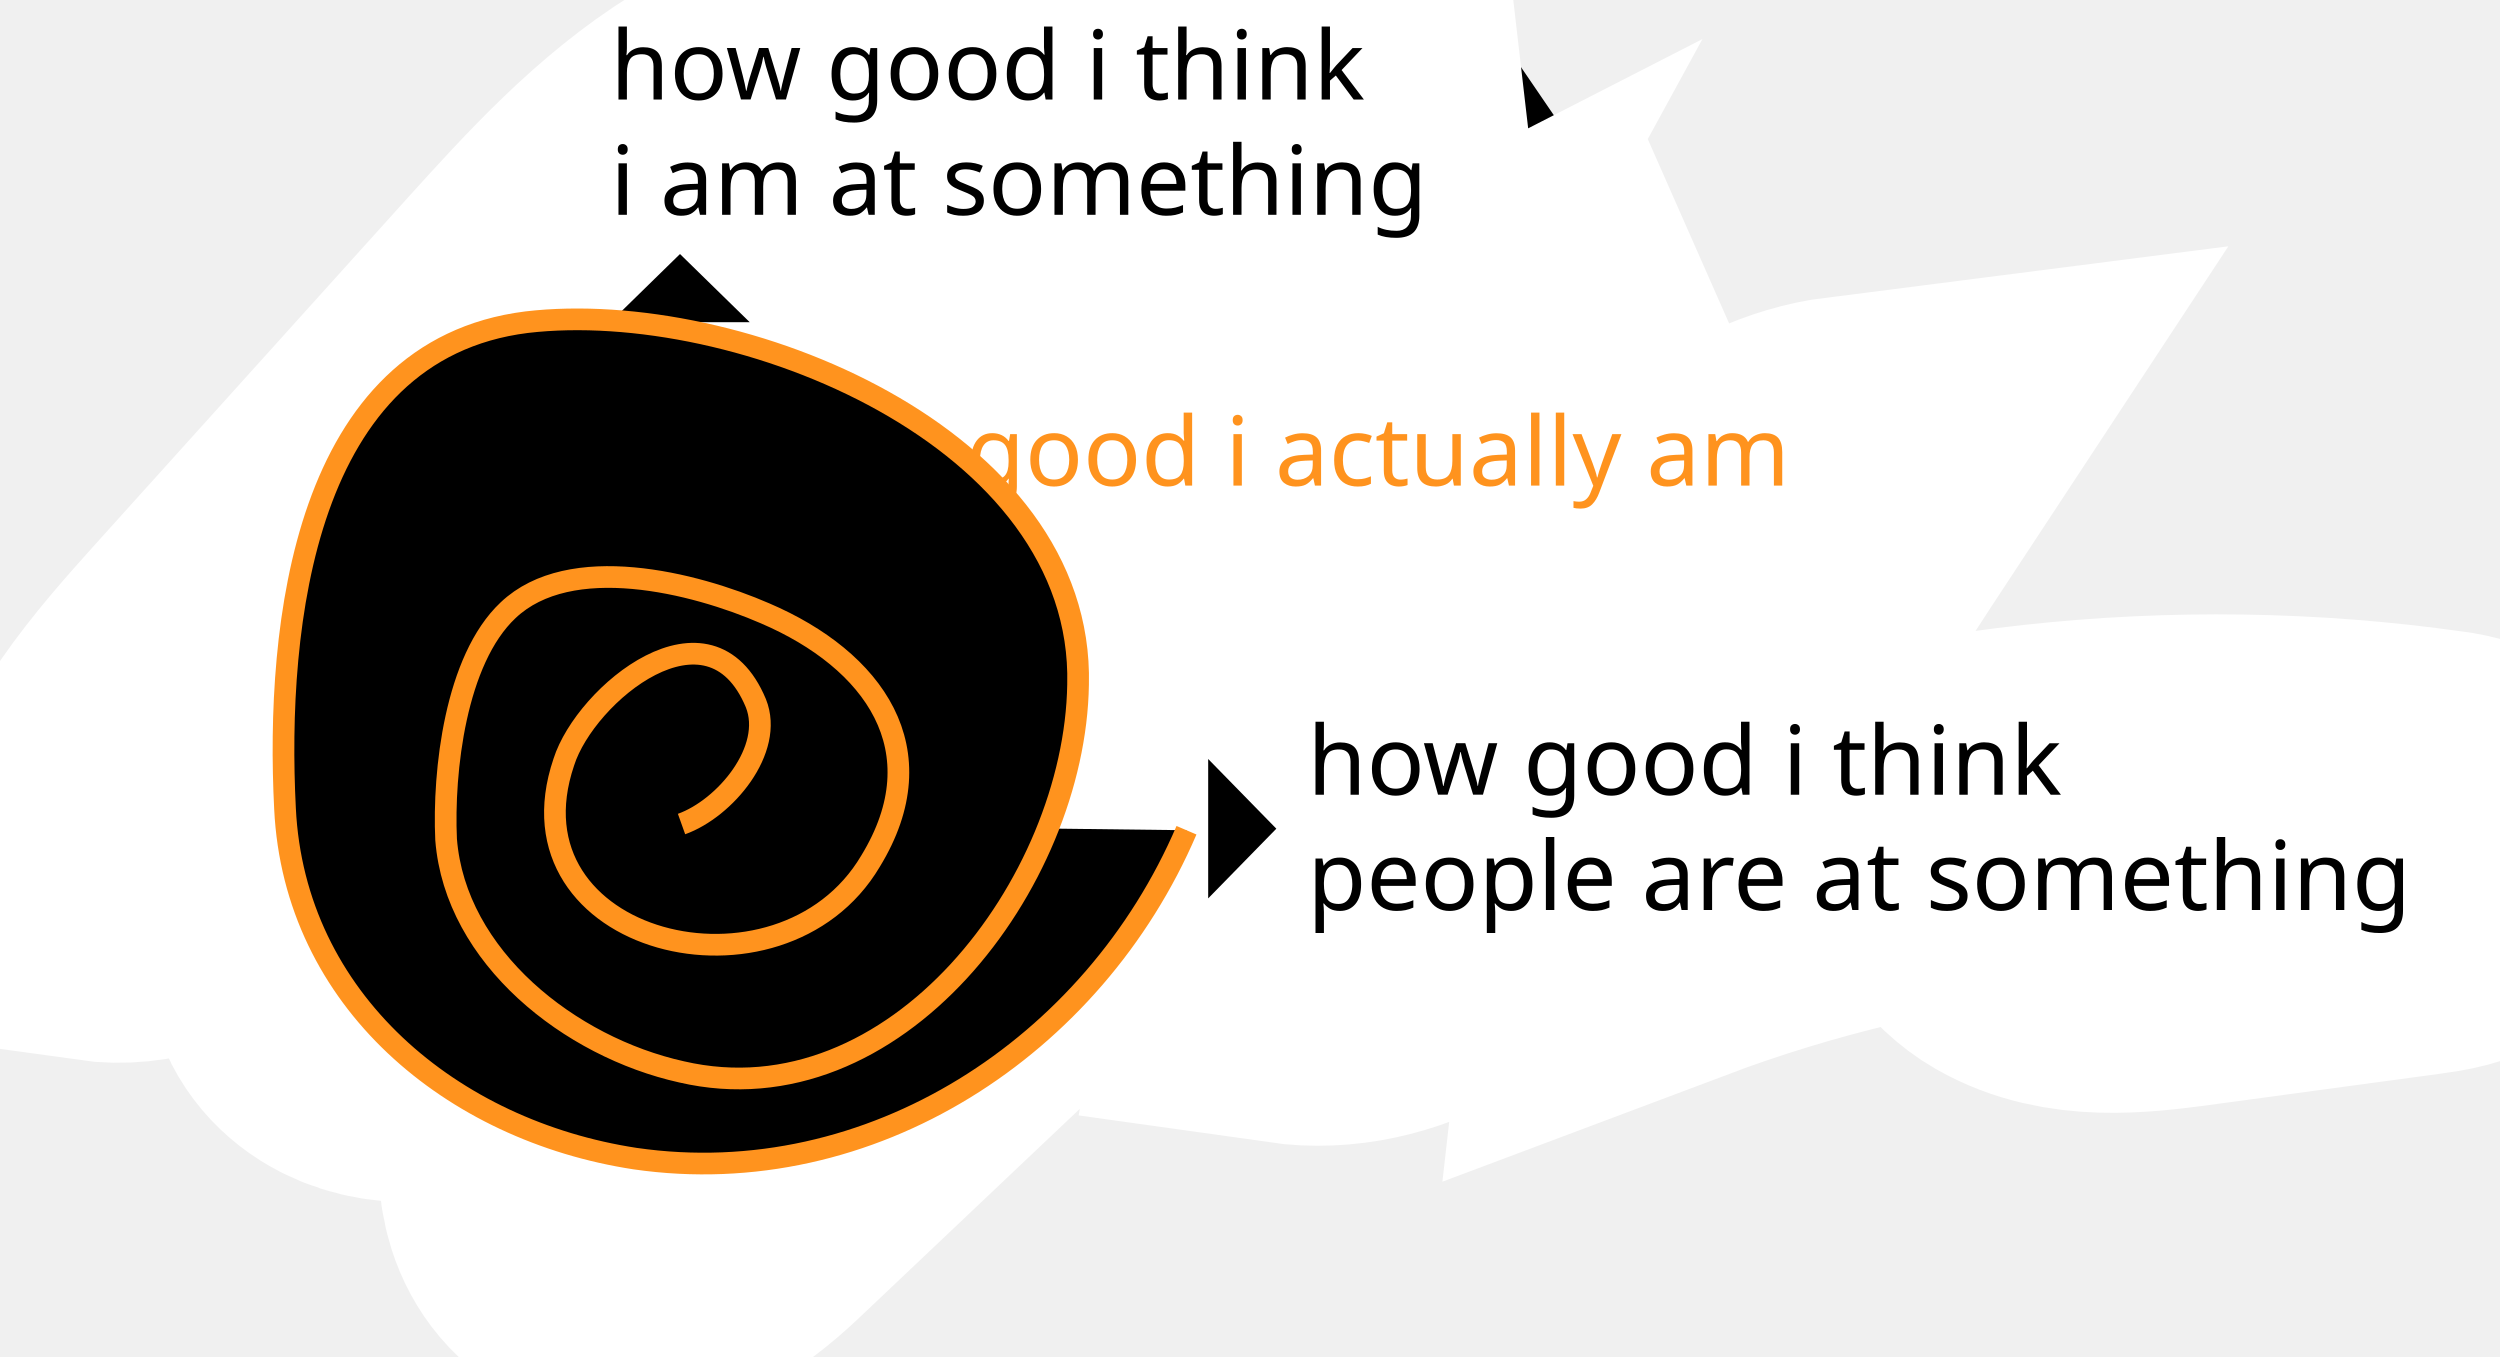
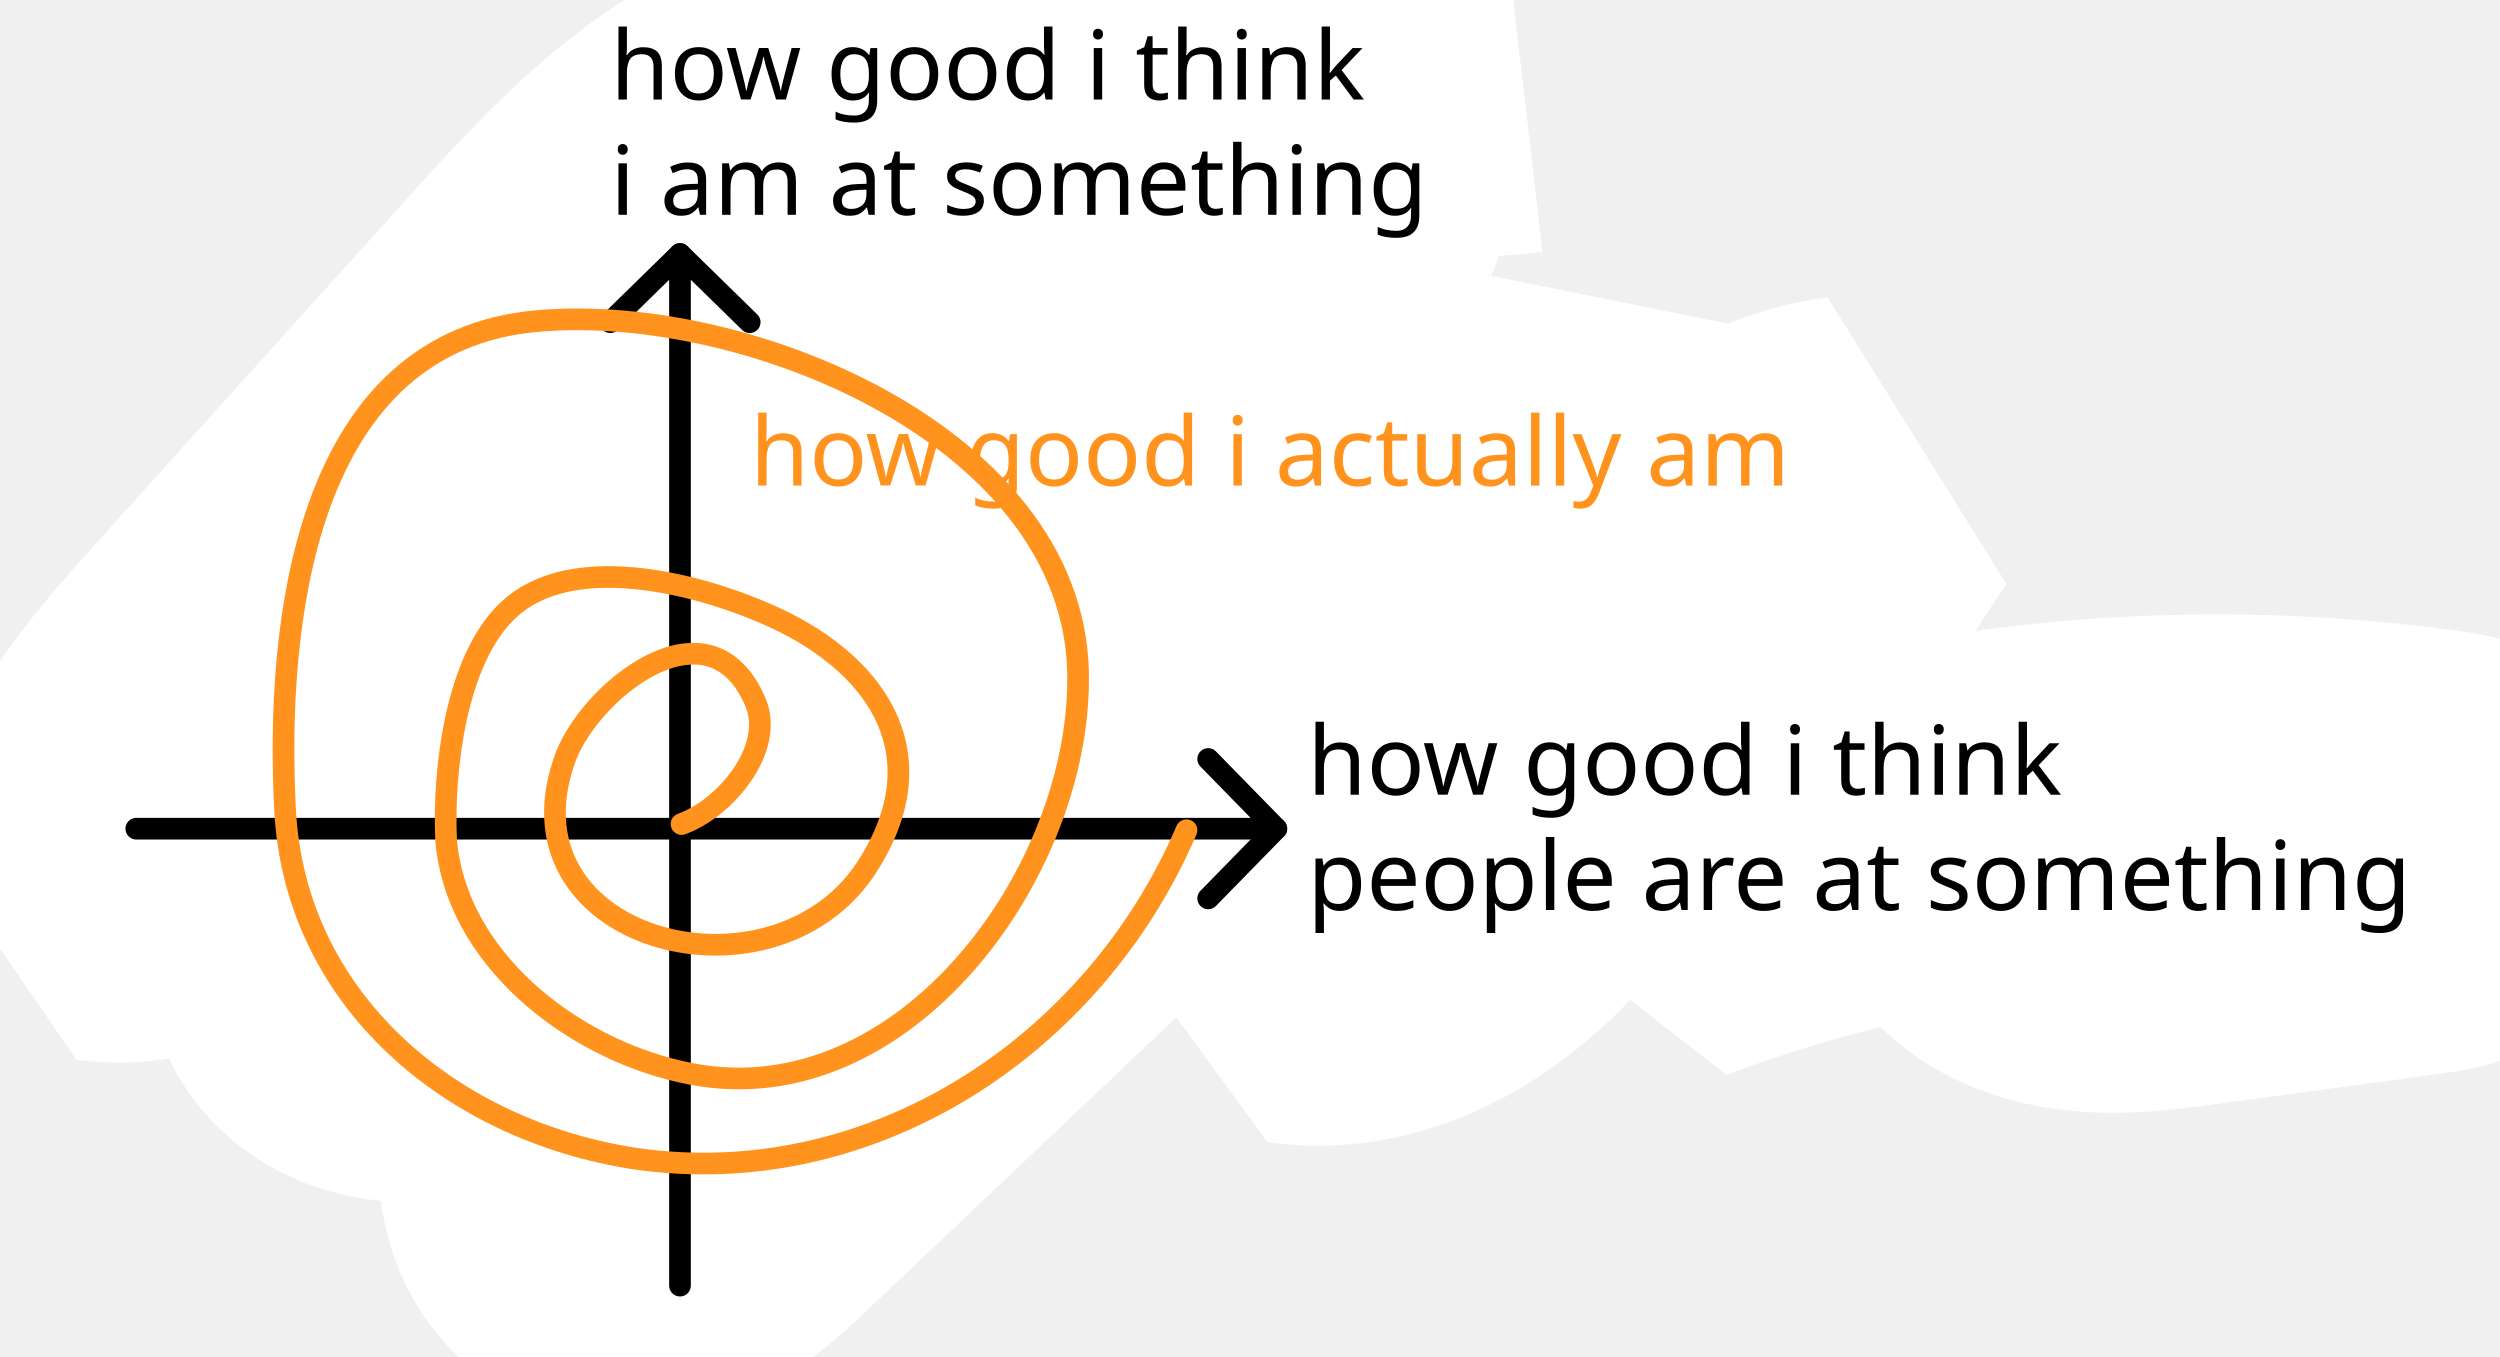
<svg xmlns="http://www.w3.org/2000/svg" version="1.1" id="Layer_1" x="0px" y="0px" viewBox="0 0 807 438" enable-background="new 0 0 807 438" xml:space="preserve">
-   <path stroke="#FFFFFF" stroke-width="120" d="M491,21.7  c-43.1,5-86.6,0-129.9-0.2s-88.4,4.9-125.3,27.8c-23,14.3-41.5,34.7-59.7,54.8c-33.6,37.3-67.2,74.5-100.8,111.8  C57.5,235.7,39,256.7,33,282.7c24.4,3.4,44.6-17.8,60.1-37c40.5-49.8,82.4-99.3,133.7-137.8s113.5-65.5,177.6-64.4  c8.6,0.2,18.8,1.9,22.4,9.7c5.2,11.1-7.5,21.9-18.2,27.9c-99.1,54.6-192.9,118.7-279.9,191.1c-13.4,11.2-28,28.3-20,43.8  c5.4,10.5,19.5,14,30.9,11c11.4-3,20.9-10.9,30-18.4c72.1-59.6,150.7-111.2,233.9-153.8c-43.1,78.9-125.7,126-195.6,182.7  c-9.4,7.7-19,16-23.5,27.3c-4.5,11.3-2.1,26.3,8.5,32.3c14.2,8.1,31.2-3.9,43.1-15.2c89.1-84.4,178.2-168.8,267.4-253.1  c14.1,31.9-5.8,68.4-28.8,94.6c-23,26.2-51.2,51.5-57,85.9c27.5,3.9,54-13.4,71.4-35.1c17.4-21.6,28.2-47.7,43.6-70.8  c15.3-23.1,37.4-44.4,64.9-47.9c-27.5,41.8-55.7,85.6-61.3,135.3c79.5-29.9,166.5-39.4,250.6-27.5c4.5,0.6,9.5,1.7,11.8,5.5  c2.8,4.4,0.3,10.6-3.9,13.7s-9.6,3.9-14.8,4.6c-24.8,3.4-49.6,6.7-74.5,10.1c-17.1,2.3-35.7,4.4-50.7-4.2  c-15-8.6-21.7-32.6-7.9-43.1" />
-   <path stroke-width="7" d="M221.7,391.2" />
+   <path fill="none" stroke="#FFFFFF" stroke-width="120" stroke-linejoin="bevel" stroke-miterlimit="10" d="M491,21.7  c-43.1,5-86.6,0-129.9-0.2s-88.4,4.9-125.3,27.8c-23,14.3-41.5,34.7-59.7,54.8c-33.6,37.3-67.2,74.5-100.8,111.8  C57.5,235.7,39,256.7,33,282.7c24.4,3.4,44.6-17.8,60.1-37c40.5-49.8,82.4-99.3,133.7-137.8s113.5-65.5,177.6-64.4  c8.6,0.2,18.8,1.9,22.4,9.7c5.2,11.1-7.5,21.9-18.2,27.9c-99.1,54.6-192.9,118.7-279.9,191.1c-13.4,11.2-28,28.3-20,43.8  c5.4,10.5,19.5,14,30.9,11c11.4-3,20.9-10.9,30-18.4c72.1-59.6,150.7-111.2,233.9-153.8c-43.1,78.9-125.7,126-195.6,182.7  c-9.4,7.7-19,16-23.5,27.3c-4.5,11.3-2.1,26.3,8.5,32.3c14.2,8.1,31.2-3.9,43.1-15.2c89.1-84.4,178.2-168.8,267.4-253.1  c14.1,31.9-5.8,68.4-28.8,94.6c-23,26.2-51.2,51.5-57,85.9c27.5,3.9,54-13.4,71.4-35.1c17.4-21.6,28.2-47.7,43.6-70.8  c15.3-23.1,37.4-44.4,64.9-47.9c-27.5,41.8-55.7,85.6-61.3,135.3c79.5-29.9,166.5-39.4,250.6-27.5c4.5,0.6,9.5,1.7,11.8,5.5  c2.8,4.4,0.3,10.6-3.9,13.7s-9.6,3.9-14.8,4.6c-24.8,3.4-49.6,6.7-74.5,10.1c-17.1,2.3-35.7,4.4-50.7-4.2  c-15-8.6-21.7-32.6-7.9-43.1" />
+   <path fill="none" stroke="#000000" stroke-width="7" stroke-linecap="round" stroke-miterlimit="10" d="M221.7,391.2" />
  <g>
-     <line stroke-width="7" x1="219.5" y1="415" x2="219.5" y2="82" />
-     <line stroke-width="7" x1="44" y1="267.5" x2="412" y2="267.5" />
-     <polyline stroke-width="7" points="   197,104 219.5,82 242,104  " />
-     <polyline stroke-width="7" points="   390,245 412,267.5 390,290  " />
+     <line fill="none" stroke="#000000" stroke-width="7" stroke-linecap="round" stroke-linejoin="round" stroke-miterlimit="10" x1="219.5" y1="415" x2="219.5" y2="82" />
+     <line fill="none" stroke="#000000" stroke-width="7" stroke-linecap="round" stroke-linejoin="round" stroke-miterlimit="10" x1="44" y1="267.5" x2="412" y2="267.5" />
+     <polyline fill="none" stroke="#000000" stroke-width="7" stroke-linecap="round" stroke-linejoin="round" stroke-miterlimit="10" points="   197,104 219.5,82 242,104  " />
+     <polyline fill="none" stroke="#000000" stroke-width="7" stroke-linecap="round" stroke-linejoin="round" stroke-miterlimit="10" points="   390,245 412,267.5 390,290  " />
  </g>
  <g>
    <text transform="matrix(1 0 0 1 197.0029 32.1329)">
      <tspan x="0" y="0" font-family="'PermanentMarker'" font-size="31">how good i think </tspan>
      <tspan x="0" y="37.2" font-family="'PermanentMarker'" font-size="31">i am at something</tspan>
    </text>
  </g>
  <g>
    <text transform="matrix(1 0 0 1 422.0029 256.5414)">
      <tspan x="0" y="0" font-family="'PermanentMarker'" font-size="31">how good i think</tspan>
      <tspan x="0" y="37.2" font-family="'PermanentMarker'" font-size="31">people are at something</tspan>
    </text>
  </g>
  <g>
    <text transform="matrix(1 0 0 1 242.0913 156.7453)" fill="#FF931E" font-family="'PermanentMarker'" font-size="31">how good i actually am</text>
  </g>
-   <path stroke="#FF931E" stroke-width="7" d="M220,266c14-5,30-24,24-39  c-15-36-55-3-62,19c-20,59,70,81,99,32c22-36,1-65-34-80c-23-10-63-20-83-1c-17,16-21,52-20,74c3,38,40,67,76,75  c69,16,127-61,128-125c2-80-110-125-178-117c-72,9-81,98-78,157c3,62,54,104,113,113c76,11,148-36,178-106" />
+   <path fill="none" stroke="#FF931E" stroke-width="7" stroke-linecap="round" stroke-miterlimit="10" d="M220,266c14-5,30-24,24-39  c-15-36-55-3-62,19c-20,59,70,81,99,32c22-36,1-65-34-80c-23-10-63-20-83-1c-17,16-21,52-20,74c3,38,40,67,76,75  c69,16,127-61,128-125c2-80-110-125-178-117c-72,9-81,98-78,157c3,62,54,104,113,113c76,11,148-36,178-106" />
</svg>
